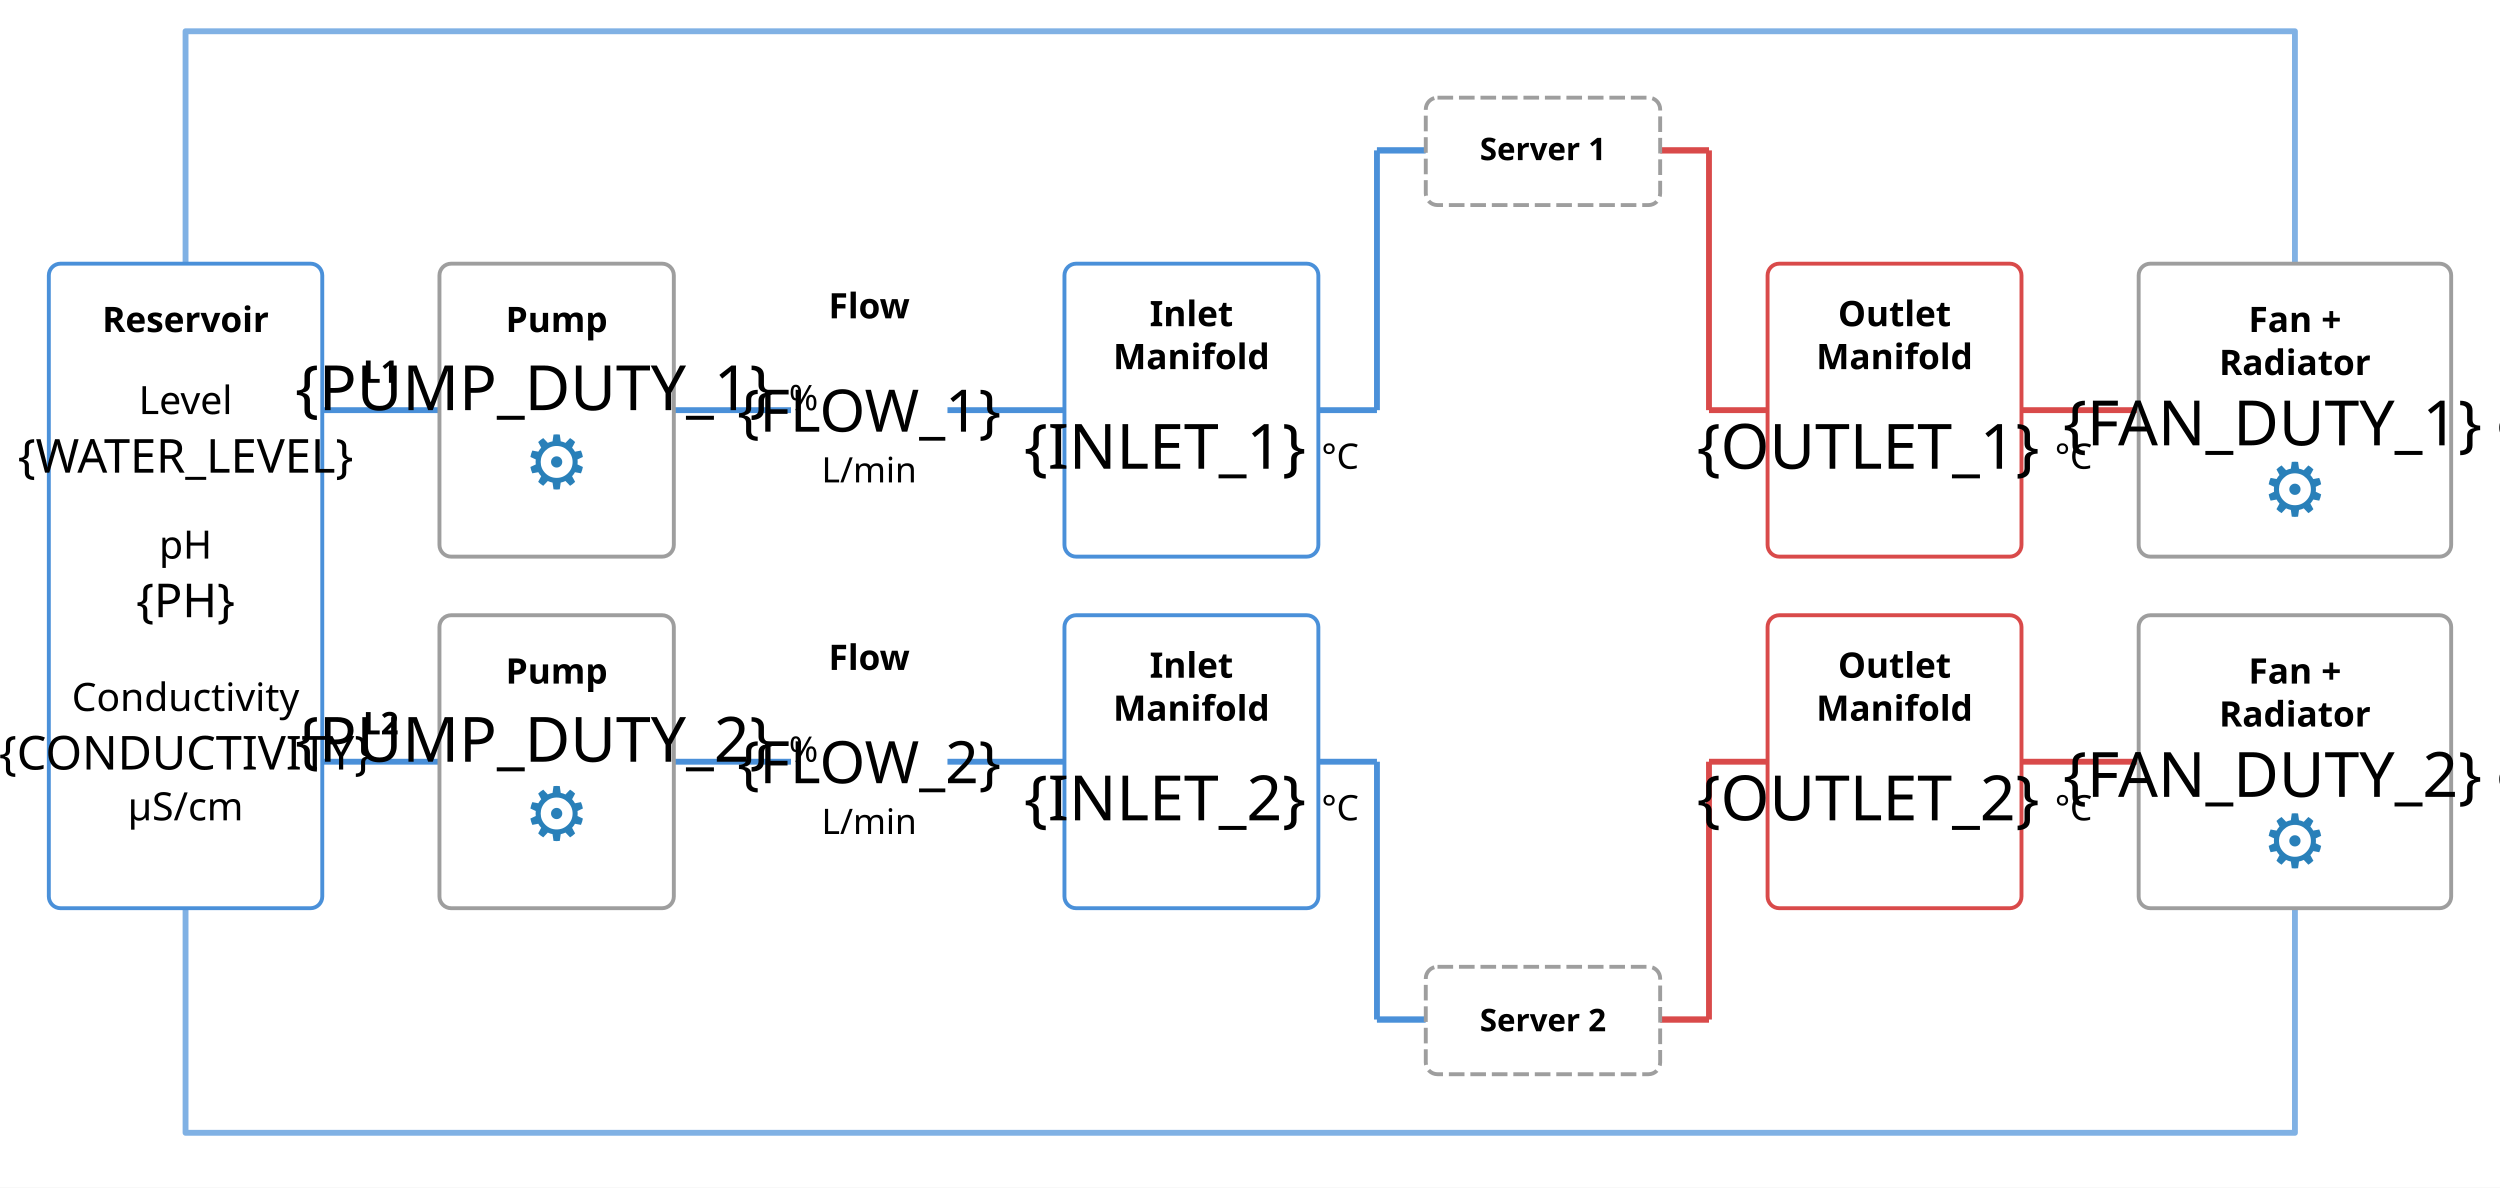
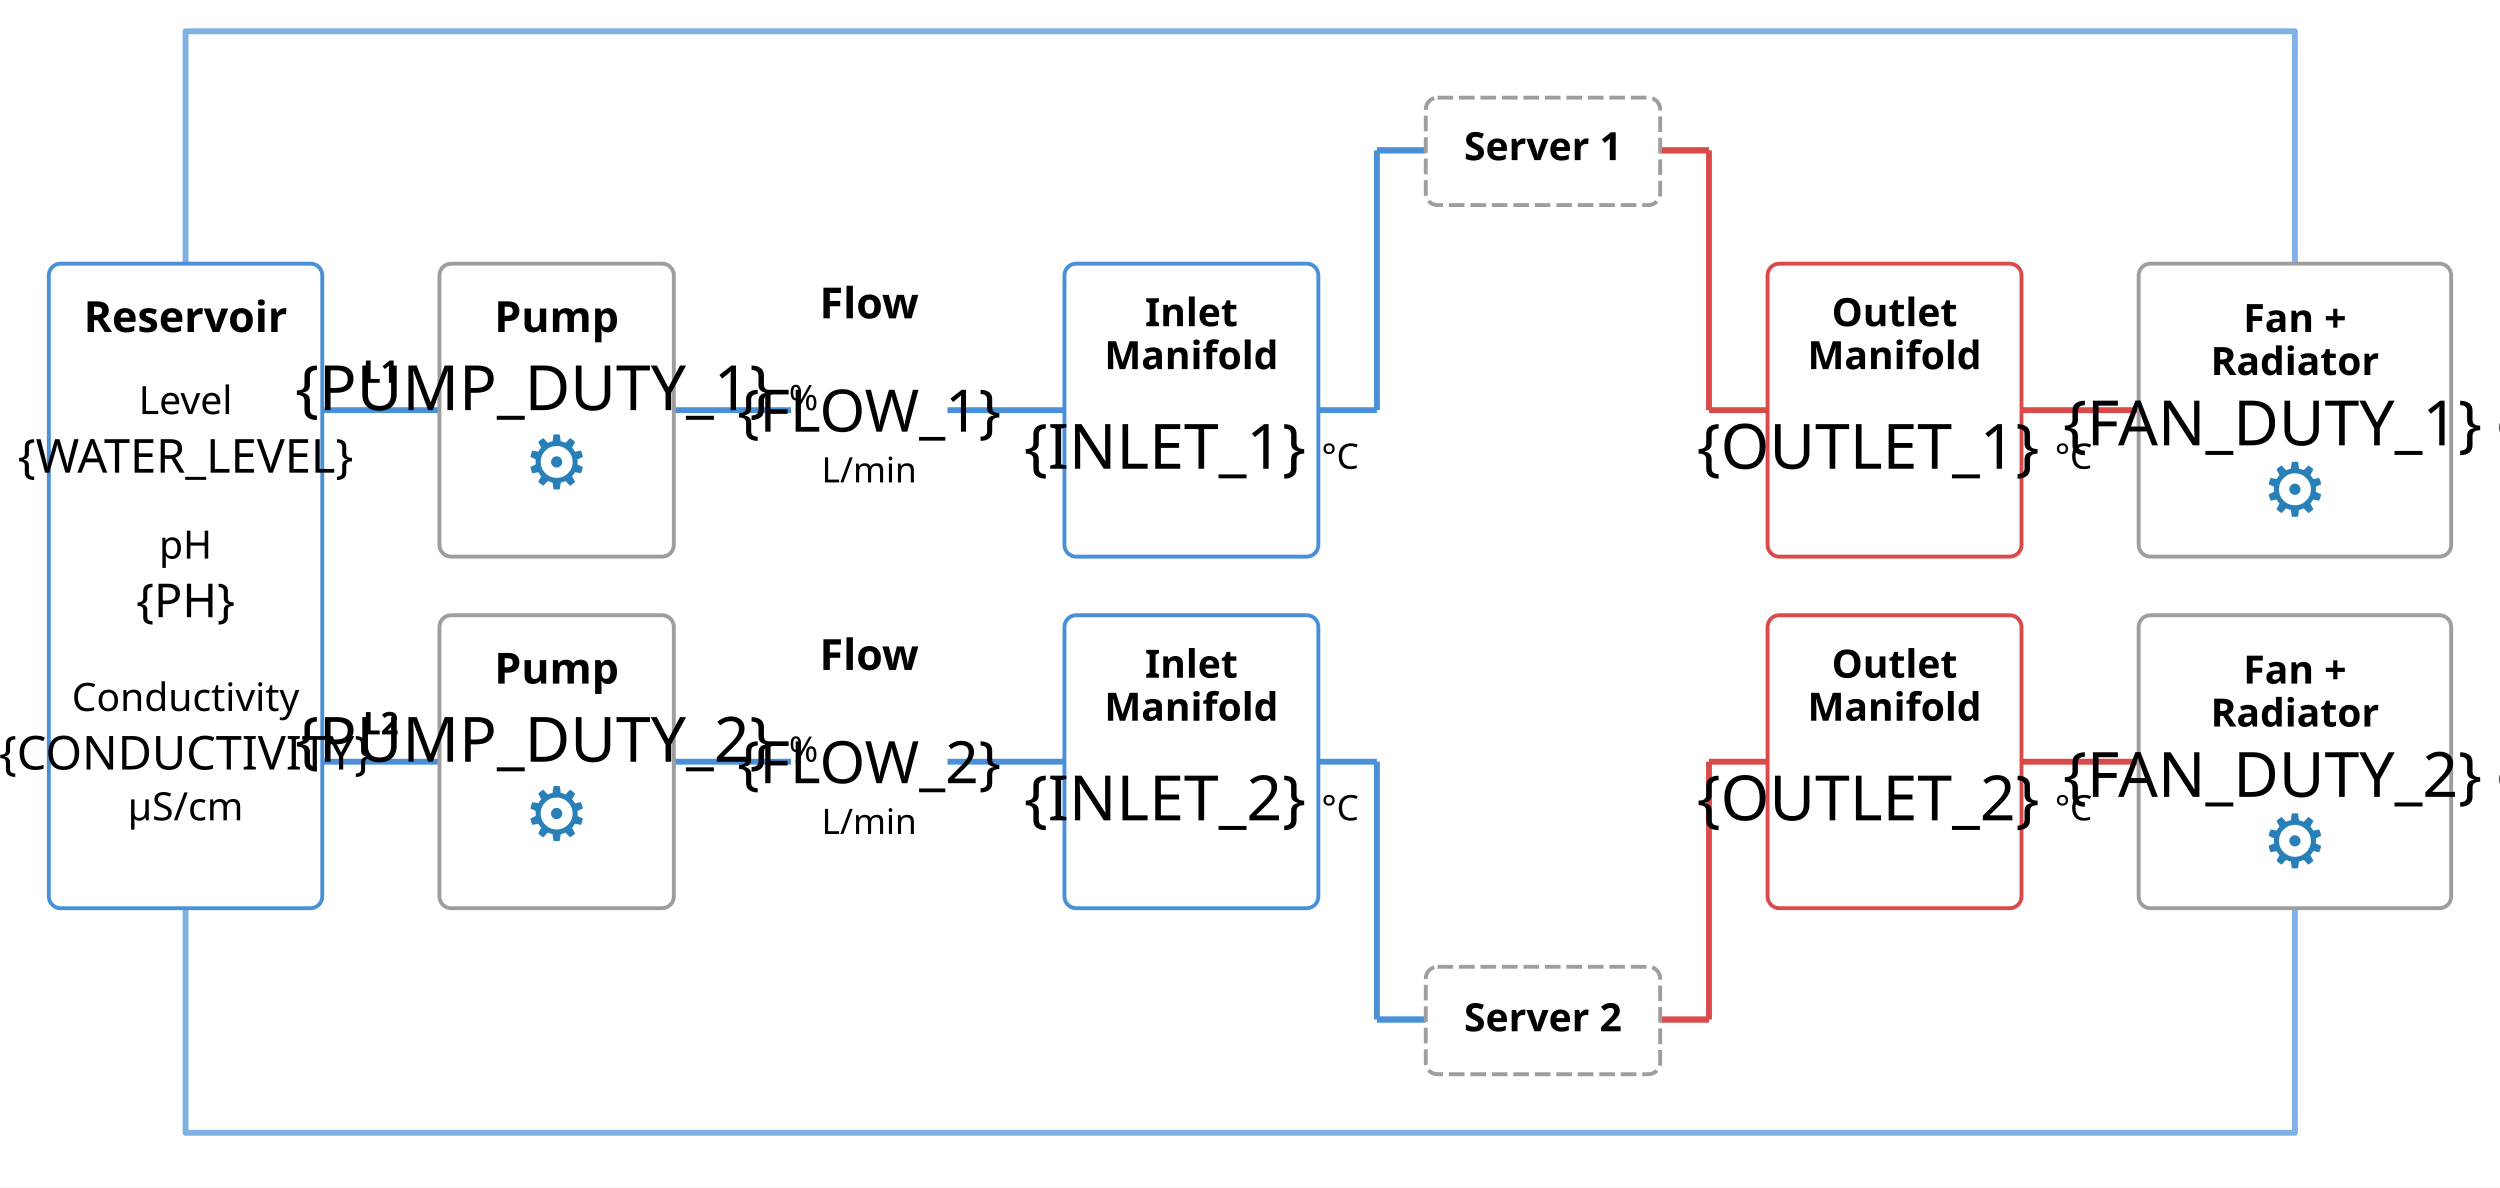
<svg xmlns="http://www.w3.org/2000/svg" viewBox="0 0 1280 608" width="1280" height="608">
  <rect width="1280" height="608" fill="#ffffff" />
  <polyline points="1175,135 1175,16 95,16 95,135" fill="none" stroke="#4a90d9" stroke-width="3" stroke-linejoin="round" opacity="0.7" />
  <polyline points="1175,445 1175,580 95,580 95,445" fill="none" stroke="#4a90d9" stroke-width="3" stroke-linejoin="round" opacity="0.7" />
  <line x1="165" y1="210" x2="225" y2="210" stroke="#4a90d9" stroke-width="3" />
  <line x1="345" y1="210" x2="405" y2="210" stroke="#4a90d9" stroke-width="3" />
  <line x1="485" y1="210" x2="545" y2="210" stroke="#4a90d9" stroke-width="3" />
  <line x1="675" y1="210" x2="705" y2="210" stroke="#4a90d9" stroke-width="3" />
  <line x1="705" y1="210" x2="705" y2="77" stroke="#4a90d9" stroke-width="3" />
  <line x1="705" y1="77" x2="730" y2="77" stroke="#4a90d9" stroke-width="3" />
  <line x1="165" y1="390" x2="225" y2="390" stroke="#4a90d9" stroke-width="3" />
  <line x1="345" y1="390" x2="405" y2="390" stroke="#4a90d9" stroke-width="3" />
  <line x1="485" y1="390" x2="545" y2="390" stroke="#4a90d9" stroke-width="3" />
  <line x1="675" y1="390" x2="705" y2="390" stroke="#4a90d9" stroke-width="3" />
  <line x1="705" y1="390" x2="705" y2="522" stroke="#4a90d9" stroke-width="3" />
  <line x1="705" y1="522" x2="730" y2="522" stroke="#4a90d9" stroke-width="3" />
  <line x1="850" y1="77" x2="875" y2="77" stroke="#d94a4a" stroke-width="3" />
  <line x1="875" y1="77" x2="875" y2="210" stroke="#d94a4a" stroke-width="3" />
  <line x1="875" y1="210" x2="905" y2="210" stroke="#d94a4a" stroke-width="3" />
  <line x1="850" y1="522" x2="875" y2="522" stroke="#d94a4a" stroke-width="3" />
  <line x1="875" y1="522" x2="875" y2="390" stroke="#d94a4a" stroke-width="3" />
  <line x1="875" y1="390" x2="905" y2="390" stroke="#d94a4a" stroke-width="3" />
  <line x1="1035" y1="210" x2="1095" y2="210" stroke="#d94a4a" stroke-width="3" />
  <line x1="1035" y1="390" x2="1095" y2="390" stroke="#d94a4a" stroke-width="3" />
  <rect x="25" y="135" width="140" height="330" rx="6" fill="#ffffff" stroke="#4a90d9" stroke-width="2" />
  <rect x="225" y="135" width="120" height="150" rx="6" fill="#ffffff" stroke="#9e9e9e" stroke-width="2" />
  <rect x="225" y="315" width="120" height="150" rx="6" fill="#ffffff" stroke="#9e9e9e" stroke-width="2" />
  <rect x="405" y="135" width="80" height="150" rx="6" fill="#ffffff" stroke="none" />
  <rect x="405" y="315" width="80" height="150" rx="6" fill="#ffffff" stroke="none" />
  <rect x="545" y="135" width="130" height="150" rx="6" fill="#ffffff" stroke="#4a90d9" stroke-width="2" />
  <rect x="545" y="315" width="130" height="150" rx="6" fill="#ffffff" stroke="#4a90d9" stroke-width="2" />
  <rect x="905" y="135" width="130" height="150" rx="6" fill="#ffffff" stroke="#d94a4a" stroke-width="2" />
  <rect x="905" y="315" width="130" height="150" rx="6" fill="#ffffff" stroke="#d94a4a" stroke-width="2" />
  <rect x="1095" y="135" width="160" height="150" rx="6" fill="#ffffff" stroke="#9e9e9e" stroke-width="2" />
  <rect x="1095" y="315" width="160" height="150" rx="6" fill="#ffffff" stroke="#9e9e9e" stroke-width="2" />
  <line x1="705" y1="77" x2="730" y2="77" stroke="#4a90d9" stroke-width="3" />
  <line x1="850" y1="77" x2="875" y2="77" stroke="#d94a4a" stroke-width="3" />
  <line x1="705" y1="522" x2="730" y2="522" stroke="#4a90d9" stroke-width="3" />
  <line x1="850" y1="522" x2="875" y2="522" stroke="#d94a4a" stroke-width="3" />
  <rect x="730" y="50" width="120" height="55" rx="6" fill="#ffffff" stroke="#9e9e9e" stroke-width="2" stroke-dasharray="8,3" />
  <rect x="730" y="495" width="120" height="55" rx="6" fill="#ffffff" stroke="#9e9e9e" stroke-width="2" stroke-dasharray="8,3" />
-   <text x="95" y="170" text-anchor="middle" font-family="sans-serif" font-size="18" font-weight="bold" fill="#000000">Reservoir</text>
+   <text x="95" y="170" text-anchor="middle" font-family="sans-serif" font-size="22" font-weight="bold" fill="#000000">Reservoir</text>
  <text x="95" y="212" text-anchor="middle" font-family="sans-serif" font-size="20" fill="#000000">Level</text>
  <text x="95" y="242" text-anchor="middle" font-family="sans-serif" font-size="24" fill="{WATER_LEVEL_C}">{WATER_LEVEL}</text>
  <text x="95" y="286" text-anchor="middle" font-family="sans-serif" font-size="20" fill="#000000">pH</text>
  <text x="95" y="316" text-anchor="middle" font-family="sans-serif" font-size="24" fill="#000000">{PH}</text>
  <text x="95" y="364" text-anchor="middle" font-family="sans-serif" font-size="20" fill="#000000">Conductivity</text>
  <text x="95" y="394" text-anchor="middle" font-family="sans-serif" font-size="24" fill="#000000">{CONDUCTIVITY}</text>
  <text x="95" y="420" text-anchor="middle" font-family="sans-serif" font-size="20" fill="#000000">µS/cm</text>
  <text x="195" y="196" text-anchor="middle" font-family="sans-serif" font-size="16" font-weight="bold" fill="#000000">L1</text>
  <text x="195" y="376" text-anchor="middle" font-family="sans-serif" font-size="16" font-weight="bold" fill="#000000">L2</text>
-   <text x="285" y="170" text-anchor="middle" font-family="sans-serif" font-size="18" font-weight="bold" fill="#000000">Pump</text>
+   <text x="285" y="170" text-anchor="middle" font-family="sans-serif" font-size="22" font-weight="bold" fill="#000000">Pump</text>
  <text x="285" y="210" text-anchor="middle" font-family="sans-serif" font-size="32" fill="#000000">{PUMP_DUTY_1}<tspan dx="8" font-size="18">%</tspan>
  </text>
  <text x="285" y="250" text-anchor="middle" font-family="sans-serif" font-size="38" fill="#2980b9">⚙</text>
-   <text x="285" y="350" text-anchor="middle" font-family="sans-serif" font-size="18" font-weight="bold" fill="#000000">Pump</text>
+   <text x="285" y="350" text-anchor="middle" font-family="sans-serif" font-size="22" font-weight="bold" fill="#000000">Pump</text>
  <text x="285" y="390" text-anchor="middle" font-family="sans-serif" font-size="32" fill="#000000">{PUMP_DUTY_2}<tspan dx="8" font-size="18">%</tspan>
  </text>
  <text x="285" y="430" text-anchor="middle" font-family="sans-serif" font-size="38" fill="#2980b9">⚙</text>
-   <text x="445" y="163" text-anchor="middle" font-family="sans-serif" font-size="18" font-weight="bold" fill="#000000">Flow</text>
+   <text x="445" y="163" text-anchor="middle" font-family="sans-serif" font-size="22" font-weight="bold" fill="#000000">Flow</text>
  <text x="445" y="221" text-anchor="middle" font-family="sans-serif" font-size="30" fill="#000000">{FLOW_1}</text>
  <text x="445" y="247" text-anchor="middle" font-family="sans-serif" font-size="18" fill="#000000">L/min</text>
-   <text x="445" y="343" text-anchor="middle" font-family="sans-serif" font-size="18" font-weight="bold" fill="#000000">Flow</text>
+   <text x="445" y="343" text-anchor="middle" font-family="sans-serif" font-size="22" font-weight="bold" fill="#000000">Flow</text>
  <text x="445" y="401" text-anchor="middle" font-family="sans-serif" font-size="30" fill="#000000">{FLOW_2}</text>
  <text x="445" y="427" text-anchor="middle" font-family="sans-serif" font-size="18" fill="#000000">L/min</text>
-   <text x="610" y="167" text-anchor="middle" font-family="sans-serif" font-size="18" font-weight="bold" fill="#000000">Inlet</text>
-   <text x="610" y="189" text-anchor="middle" font-family="sans-serif" font-size="18" font-weight="bold" fill="#000000">Manifold</text>
+   <text x="610" y="167" text-anchor="middle" font-family="sans-serif" font-size="20" font-weight="bold" fill="#000000">Inlet</text>
+   <text x="610" y="189" text-anchor="middle" font-family="sans-serif" font-size="20" font-weight="bold" fill="#000000">Manifold</text>
  <text x="610" y="240" text-anchor="middle" font-family="sans-serif" font-size="32" fill="{INLET_1_C}">{INLET_1}<tspan dx="8" font-size="18">°C</tspan>
  </text>
-   <text x="610" y="347" text-anchor="middle" font-family="sans-serif" font-size="18" font-weight="bold" fill="#000000">Inlet</text>
-   <text x="610" y="369" text-anchor="middle" font-family="sans-serif" font-size="18" font-weight="bold" fill="#000000">Manifold</text>
+   <text x="610" y="347" text-anchor="middle" font-family="sans-serif" font-size="20" font-weight="bold" fill="#000000">Inlet</text>
+   <text x="610" y="369" text-anchor="middle" font-family="sans-serif" font-size="20" font-weight="bold" fill="#000000">Manifold</text>
  <text x="610" y="420" text-anchor="middle" font-family="sans-serif" font-size="32" fill="{INLET_2_C}">{INLET_2}<tspan dx="8" font-size="18">°C</tspan>
  </text>
-   <text x="790" y="82" text-anchor="middle" font-family="sans-serif" font-size="16" font-weight="bold" fill="#000000">Server 1</text>
-   <text x="790" y="528" text-anchor="middle" font-family="sans-serif" font-size="16" font-weight="bold" fill="#000000">Server 2</text>
-   <text x="970" y="167" text-anchor="middle" font-family="sans-serif" font-size="18" font-weight="bold" fill="#000000">Outlet</text>
-   <text x="970" y="189" text-anchor="middle" font-family="sans-serif" font-size="18" font-weight="bold" fill="#000000">Manifold</text>
+   <text x="790" y="82" text-anchor="middle" font-family="sans-serif" font-size="20" font-weight="bold" fill="#000000">Server 1</text>
+   <text x="790" y="528" text-anchor="middle" font-family="sans-serif" font-size="20" font-weight="bold" fill="#000000">Server 2</text>
+   <text x="970" y="167" text-anchor="middle" font-family="sans-serif" font-size="20" font-weight="bold" fill="#000000">Outlet</text>
+   <text x="970" y="189" text-anchor="middle" font-family="sans-serif" font-size="20" font-weight="bold" fill="#000000">Manifold</text>
  <text x="970" y="240" text-anchor="middle" font-family="sans-serif" font-size="32" fill="{OUTLET_1_C}">{OUTLET_1}<tspan dx="8" font-size="18">°C</tspan>
  </text>
-   <text x="970" y="347" text-anchor="middle" font-family="sans-serif" font-size="18" font-weight="bold" fill="#000000">Outlet</text>
-   <text x="970" y="369" text-anchor="middle" font-family="sans-serif" font-size="18" font-weight="bold" fill="#000000">Manifold</text>
+   <text x="970" y="347" text-anchor="middle" font-family="sans-serif" font-size="20" font-weight="bold" fill="#000000">Outlet</text>
+   <text x="970" y="369" text-anchor="middle" font-family="sans-serif" font-size="20" font-weight="bold" fill="#000000">Manifold</text>
  <text x="970" y="420" text-anchor="middle" font-family="sans-serif" font-size="32" fill="{OUTLET_2_C}">{OUTLET_2}<tspan dx="8" font-size="18">°C</tspan>
  </text>
-   <text x="1175" y="170" text-anchor="middle" font-family="sans-serif" font-size="18" font-weight="bold" fill="#000000">Fan +</text>
-   <text x="1175" y="192" text-anchor="middle" font-family="sans-serif" font-size="18" font-weight="bold" fill="#000000">Radiator</text>
+   <text x="1175" y="170" text-anchor="middle" font-family="sans-serif" font-size="20" font-weight="bold" fill="#000000">Fan +</text>
+   <text x="1175" y="192" text-anchor="middle" font-family="sans-serif" font-size="20" font-weight="bold" fill="#000000">Radiator</text>
  <text x="1175" y="228" text-anchor="middle" font-family="sans-serif" font-size="32" fill="#000000">{FAN_DUTY_1}<tspan dx="8" font-size="18"> %</tspan>
  </text>
  <text x="1175" y="264" text-anchor="middle" font-family="sans-serif" font-size="38" fill="#2980b9">⚙</text>
-   <text x="1175" y="350" text-anchor="middle" font-family="sans-serif" font-size="18" font-weight="bold" fill="#000000">Fan +</text>
-   <text x="1175" y="372" text-anchor="middle" font-family="sans-serif" font-size="18" font-weight="bold" fill="#000000">Radiator</text>
+   <text x="1175" y="350" text-anchor="middle" font-family="sans-serif" font-size="20" font-weight="bold" fill="#000000">Fan +</text>
+   <text x="1175" y="372" text-anchor="middle" font-family="sans-serif" font-size="20" font-weight="bold" fill="#000000">Radiator</text>
  <text x="1175" y="408" text-anchor="middle" font-family="sans-serif" font-size="32" fill="#000000">{FAN_DUTY_2}<tspan dx="8" font-size="18"> %</tspan>
  </text>
  <text x="1175" y="444" text-anchor="middle" font-family="sans-serif" font-size="38" fill="#2980b9">⚙</text>
</svg>
